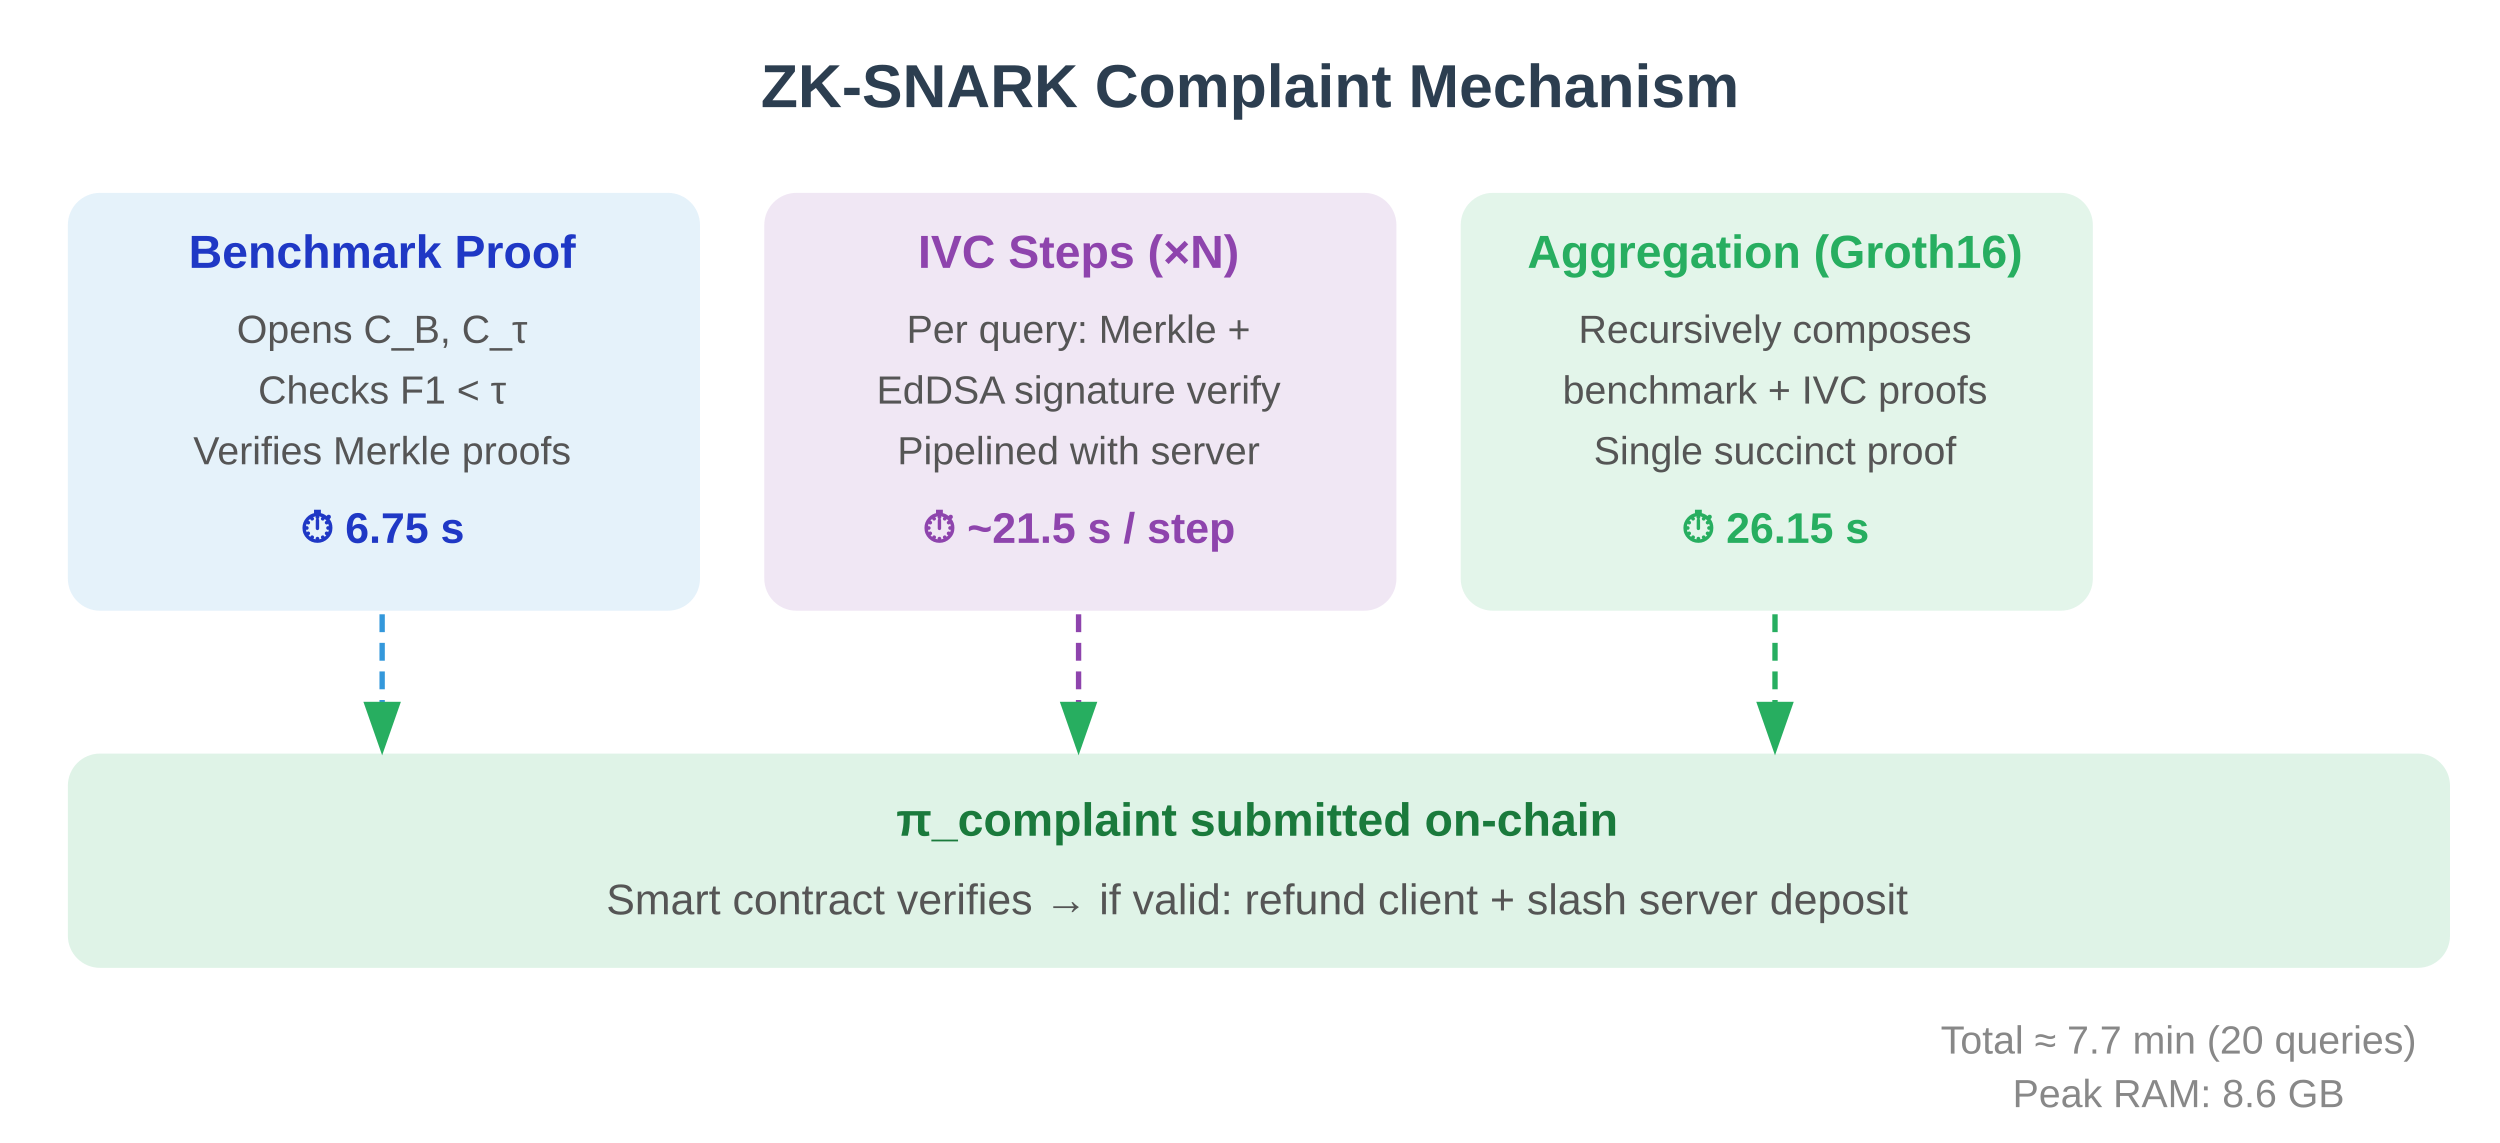
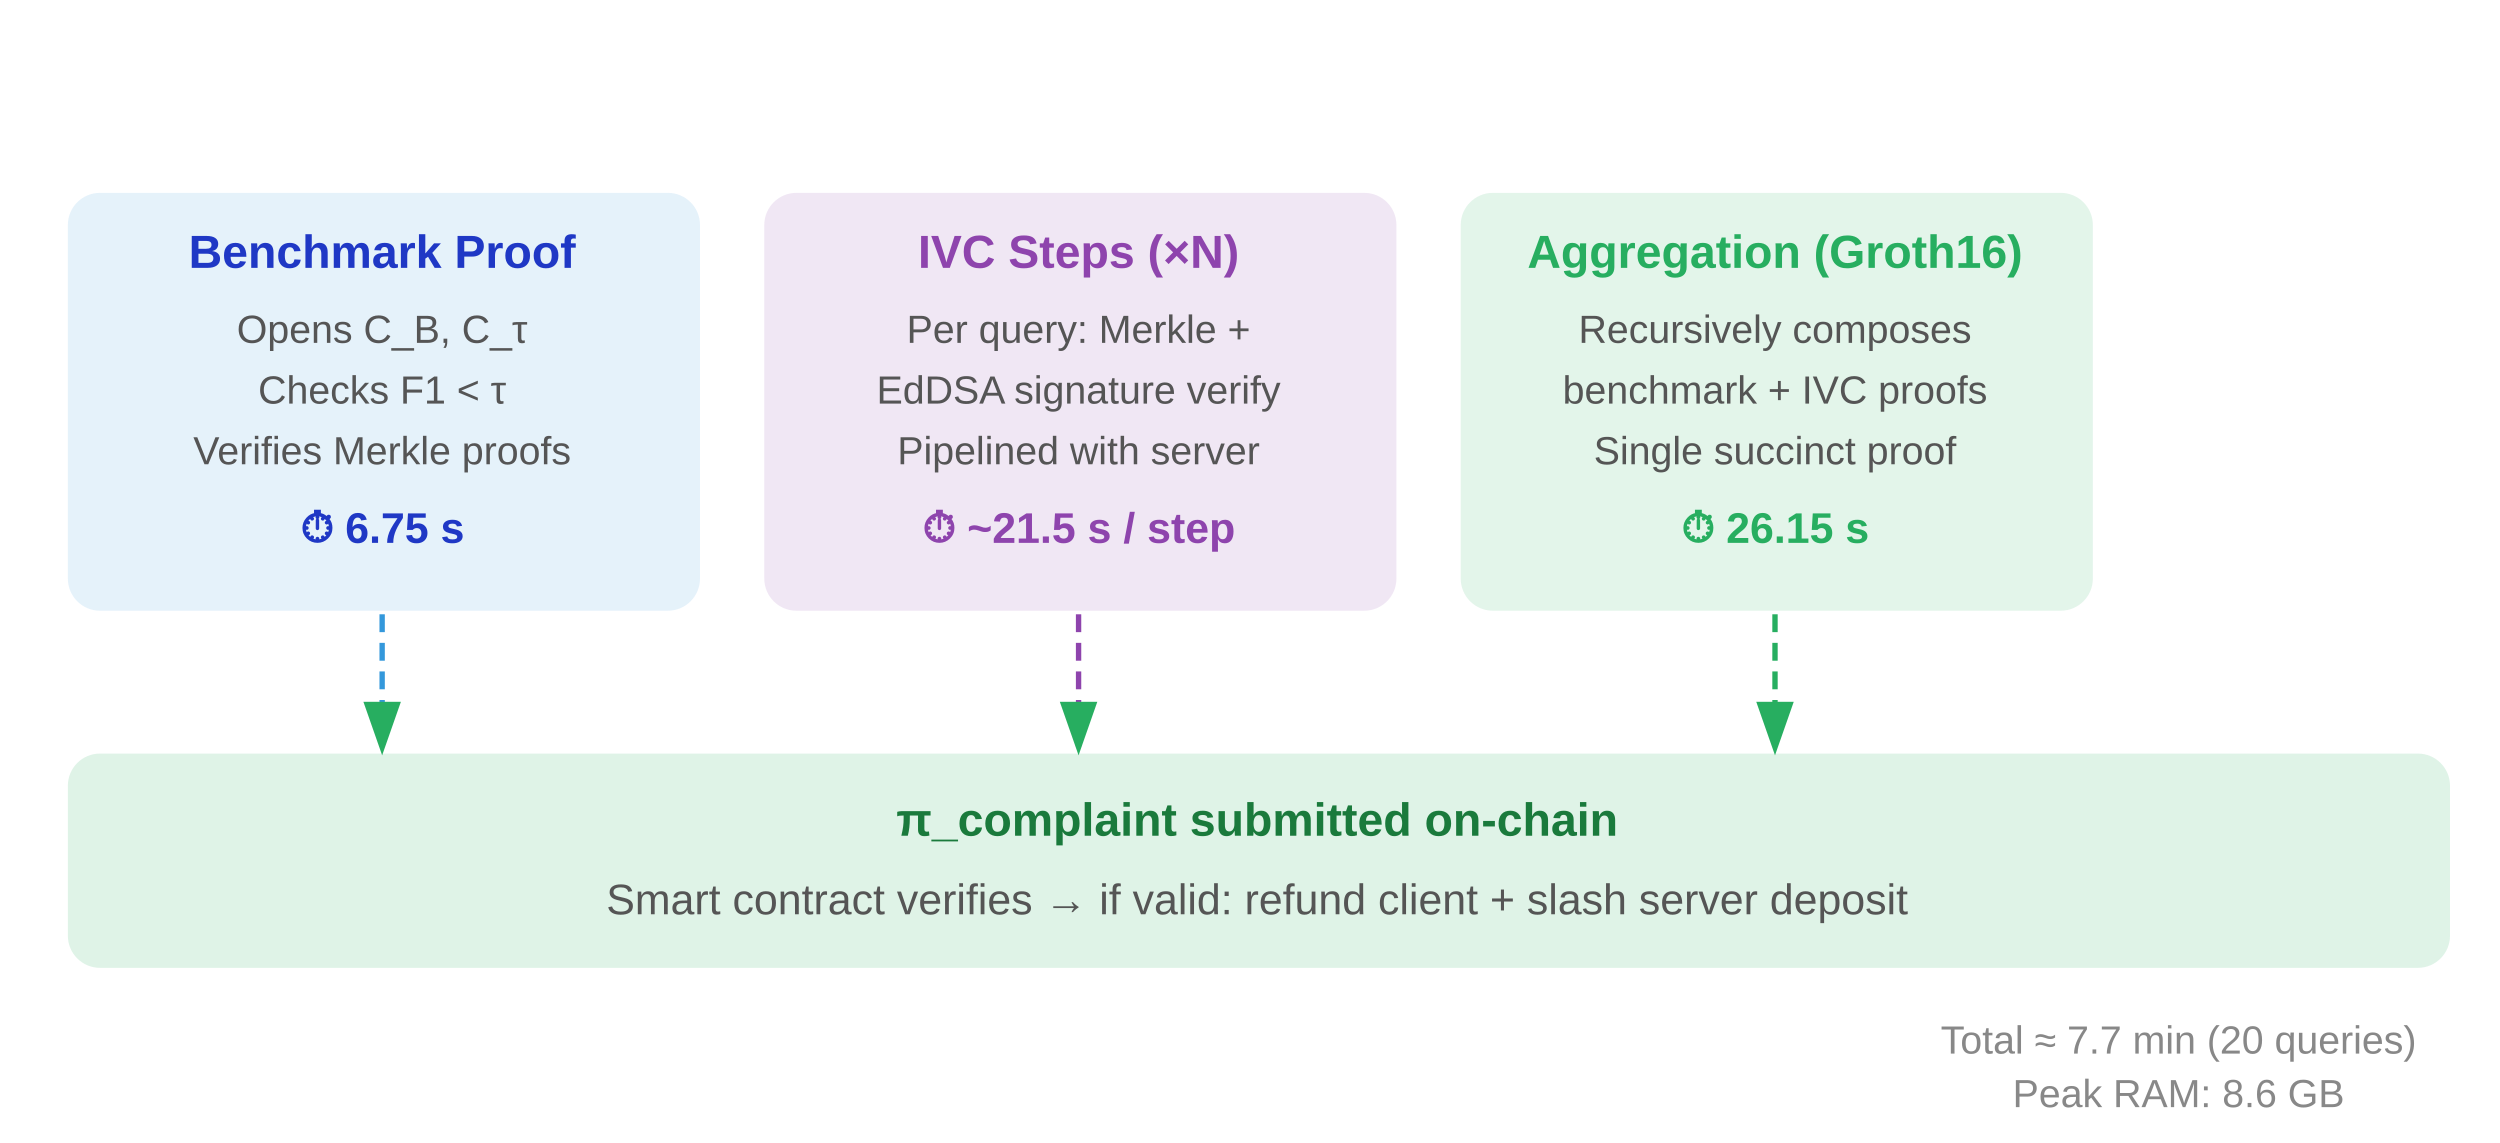
- <svg xmlns="http://www.w3.org/2000/svg" viewBox="0 0 700 320" width="700" height="320">
-   <defs>
+ <svg xmlns="http://www.w3.org/2000/svg" viewBox="0 0 700 320" width="700" height="320" version="1.1" id="svg22">
+   <defs id="defs2">
    <marker id="arz" markerWidth="10" markerHeight="7" refX="9" refY="3.5" orient="auto">
-       <polygon points="0 0, 10 3.5, 0 7" fill="#27ae60" />
+       <polygon points="0 0, 10 3.5, 0 7" fill="#27ae60" id="polygon1" />
    </marker>
    <marker id="arzr" markerWidth="10" markerHeight="7" refX="9" refY="3.5" orient="auto">
-       <polygon points="0 0, 10 3.5, 0 7" fill="#e74c3c" />
+       <polygon points="0 0, 10 3.5, 0 7" fill="#e74c3c" id="polygon2" />
    </marker>
  </defs>
-   <text x="350" y="30" text-anchor="middle" font-family="Arial" font-size="17" font-weight="bold" fill="#2c3e50">ZK-SNARK Complaint Mechanism</text>
-   <rect x="20" y="55" width="175" height="115" rx="8" fill="#3498db" opacity="0.13" stroke="#3498db" stroke-width="2" />
-   <text x="107" y="75" text-anchor="middle" font-family="Arial" font-size="13" font-weight="bold" fill="#1f38c5">Benchmark Proof</text>
-   <text x="107" y="96" text-anchor="middle" font-family="Arial" font-size="11" fill="#555">Opens C_B, C_τ</text>
-   <text x="107" y="113" text-anchor="middle" font-family="Arial" font-size="11" fill="#555">Checks F1 &lt; τ</text>
-   <text x="107" y="130" text-anchor="middle" font-family="Arial" font-size="11" fill="#555">Verifies Merkle proofs</text>
-   <text x="107" y="152" text-anchor="middle" font-family="Arial" font-size="12" font-weight="bold" fill="#1f38c5">⏱ 6.75 s</text>
-   <rect x="215" y="55" width="175" height="115" rx="8" fill="#8e44ad" opacity="0.13" stroke="#8e44ad" stroke-width="2" />
-   <text x="302" y="75" text-anchor="middle" font-family="Arial" font-size="13" font-weight="bold" fill="#8e44ad">IVC Steps (×N)</text>
-   <text x="302" y="96" text-anchor="middle" font-family="Arial" font-size="11" fill="#555">Per query: Merkle +</text>
-   <text x="302" y="113" text-anchor="middle" font-family="Arial" font-size="11" fill="#555">EdDSA signature verify</text>
-   <text x="302" y="130" text-anchor="middle" font-family="Arial" font-size="11" fill="#555">Pipelined with server</text>
-   <text x="302" y="152" text-anchor="middle" font-family="Arial" font-size="12" font-weight="bold" fill="#8e44ad">⏱ ~21.5 s / step</text>
-   <rect x="410" y="55" width="175" height="115" rx="8" fill="#27ae60" opacity="0.13" stroke="#27ae60" stroke-width="2" />
-   <text x="497" y="75" text-anchor="middle" font-family="Arial" font-size="13" font-weight="bold" fill="#27ae60">Aggregation (Groth16)</text>
-   <text x="497" y="96" text-anchor="middle" font-family="Arial" font-size="11" fill="#555">Recursively composes</text>
-   <text x="497" y="113" text-anchor="middle" font-family="Arial" font-size="11" fill="#555">benchmark + IVC proofs</text>
-   <text x="497" y="130" text-anchor="middle" font-family="Arial" font-size="11" fill="#555">Single succinct proof</text>
-   <text x="497" y="152" text-anchor="middle" font-family="Arial" font-size="12" font-weight="bold" fill="#27ae60">⏱ 26.15 s</text>
-   <line x1="107" y1="172" x2="107" y2="210" stroke="#3498db" stroke-width="1.5" marker-end="url(#arz)" stroke-dasharray="5,3" />
-   <line x1="302" y1="172" x2="302" y2="210" stroke="#8e44ad" stroke-width="1.5" marker-end="url(#arz)" stroke-dasharray="5,3" />
-   <line x1="497" y1="172" x2="497" y2="210" stroke="#27ae60" stroke-width="1.5" marker-end="url(#arz)" stroke-dasharray="5,3" />
-   <rect x="20" y="212" width="665" height="58" rx="8" fill="#27ae60" opacity="0.15" stroke="#27ae60" stroke-width="2" />
-   <text x="352" y="234" text-anchor="middle" font-family="Arial" font-size="13" font-weight="bold" fill="#1a7a3c">π_complaint submitted on-chain</text>
-   <text x="352" y="256" text-anchor="middle" font-family="Arial" font-size="12" fill="#555">Smart contract verifies → if valid: refund client + slash server deposit</text>
-   <text x="610" y="295" text-anchor="middle" font-family="Arial" font-size="11" fill="#888">Total ≈ 7.7 min (20 queries)</text>
-   <text x="610" y="310" text-anchor="middle" font-family="Arial" font-size="11" fill="#888">Peak RAM: 8.6 GB</text>
+   <rect x="20" y="55" width="175" height="115" rx="8" fill="#3498db" opacity="0.13" stroke="#3498db" stroke-width="2" id="rect2" />
+   <text x="107" y="75" text-anchor="middle" font-family="Arial" font-size="13" font-weight="bold" fill="#1f38c5" id="text3">Benchmark Proof</text>
+   <text x="107" y="96" text-anchor="middle" font-family="Arial" font-size="11" fill="#555" id="text4">Opens C_B, C_τ</text>
+   <text x="107" y="113" text-anchor="middle" font-family="Arial" font-size="11" fill="#555" id="text5">Checks F1 &lt; τ</text>
+   <text x="107" y="130" text-anchor="middle" font-family="Arial" font-size="11" fill="#555" id="text6">Verifies Merkle proofs</text>
+   <text x="107" y="152" text-anchor="middle" font-family="Arial" font-size="12" font-weight="bold" fill="#1f38c5" id="text7">⏱ 6.75 s</text>
+   <rect x="215" y="55" width="175" height="115" rx="8" fill="#8e44ad" opacity="0.13" stroke="#8e44ad" stroke-width="2" id="rect7" />
+   <text x="302" y="75" text-anchor="middle" font-family="Arial" font-size="13" font-weight="bold" fill="#8e44ad" id="text8">IVC Steps (×N)</text>
+   <text x="302" y="96" text-anchor="middle" font-family="Arial" font-size="11" fill="#555" id="text9">Per query: Merkle +</text>
+   <text x="302" y="113" text-anchor="middle" font-family="Arial" font-size="11" fill="#555" id="text10">EdDSA signature verify</text>
+   <text x="302" y="130" text-anchor="middle" font-family="Arial" font-size="11" fill="#555" id="text11">Pipelined with server</text>
+   <text x="302" y="152" text-anchor="middle" font-family="Arial" font-size="12" font-weight="bold" fill="#8e44ad" id="text12">⏱ ~21.5 s / step</text>
+   <rect x="410" y="55" width="175" height="115" rx="8" fill="#27ae60" opacity="0.13" stroke="#27ae60" stroke-width="2" id="rect12" />
+   <text x="497" y="75" text-anchor="middle" font-family="Arial" font-size="13" font-weight="bold" fill="#27ae60" id="text13">Aggregation (Groth16)</text>
+   <text x="497" y="96" text-anchor="middle" font-family="Arial" font-size="11" fill="#555" id="text14">Recursively composes</text>
+   <text x="497" y="113" text-anchor="middle" font-family="Arial" font-size="11" fill="#555" id="text15">benchmark + IVC proofs</text>
+   <text x="497" y="130" text-anchor="middle" font-family="Arial" font-size="11" fill="#555" id="text16">Single succinct proof</text>
+   <text x="497" y="152" text-anchor="middle" font-family="Arial" font-size="12" font-weight="bold" fill="#27ae60" id="text17">⏱ 26.15 s</text>
+   <line x1="107" y1="172" x2="107" y2="210" stroke="#3498db" stroke-width="1.5" marker-end="url(#arz)" stroke-dasharray="5,3" id="line17" />
+   <line x1="302" y1="172" x2="302" y2="210" stroke="#8e44ad" stroke-width="1.5" marker-end="url(#arz)" stroke-dasharray="5,3" id="line18" />
+   <line x1="497" y1="172" x2="497" y2="210" stroke="#27ae60" stroke-width="1.5" marker-end="url(#arz)" stroke-dasharray="5,3" id="line19" />
+   <rect x="20" y="212" width="665" height="58" rx="8" fill="#27ae60" opacity="0.15" stroke="#27ae60" stroke-width="2" id="rect19" />
+   <text x="352" y="234" text-anchor="middle" font-family="Arial" font-size="13" font-weight="bold" fill="#1a7a3c" id="text19">π_complaint submitted on-chain</text>
+   <text x="352" y="256" text-anchor="middle" font-family="Arial" font-size="12" fill="#555" id="text20">Smart contract verifies → if valid: refund client + slash server deposit</text>
+   <text x="610" y="295" text-anchor="middle" font-family="Arial" font-size="11" fill="#888" id="text21">Total ≈ 7.7 min (20 queries)</text>
+   <text x="610" y="310" text-anchor="middle" font-family="Arial" font-size="11" fill="#888" id="text22">Peak RAM: 8.6 GB</text>
</svg>
